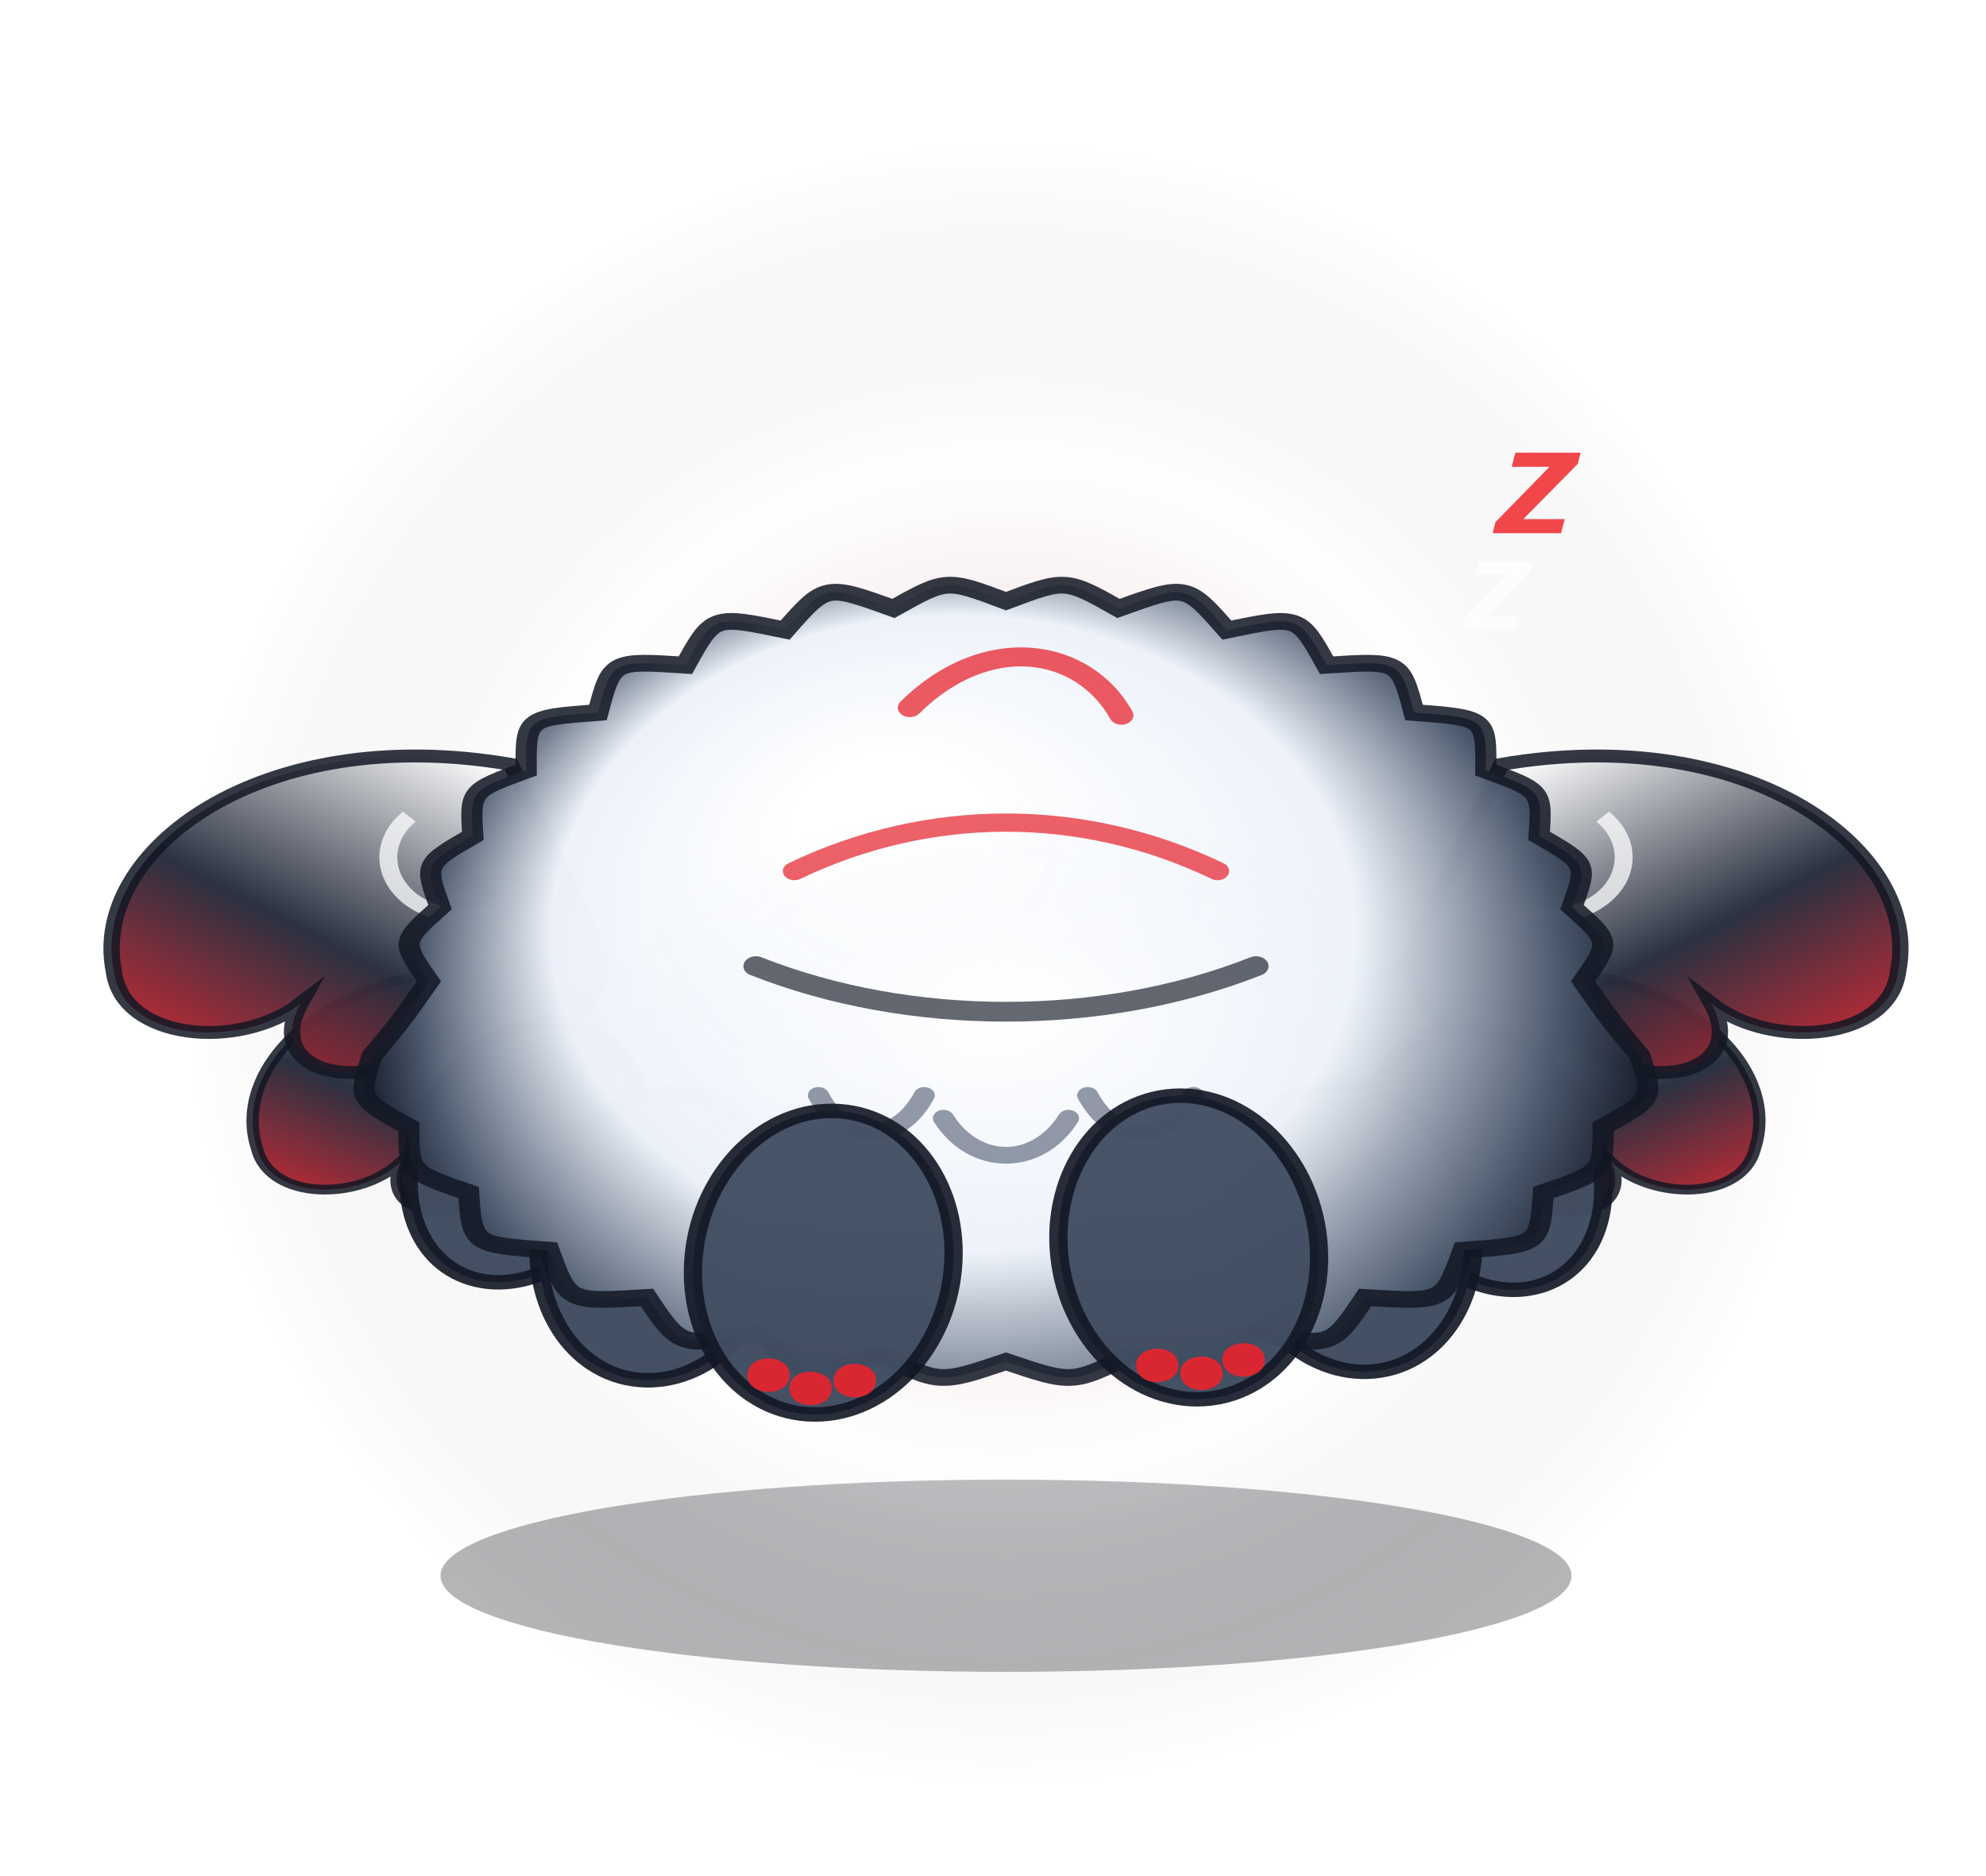
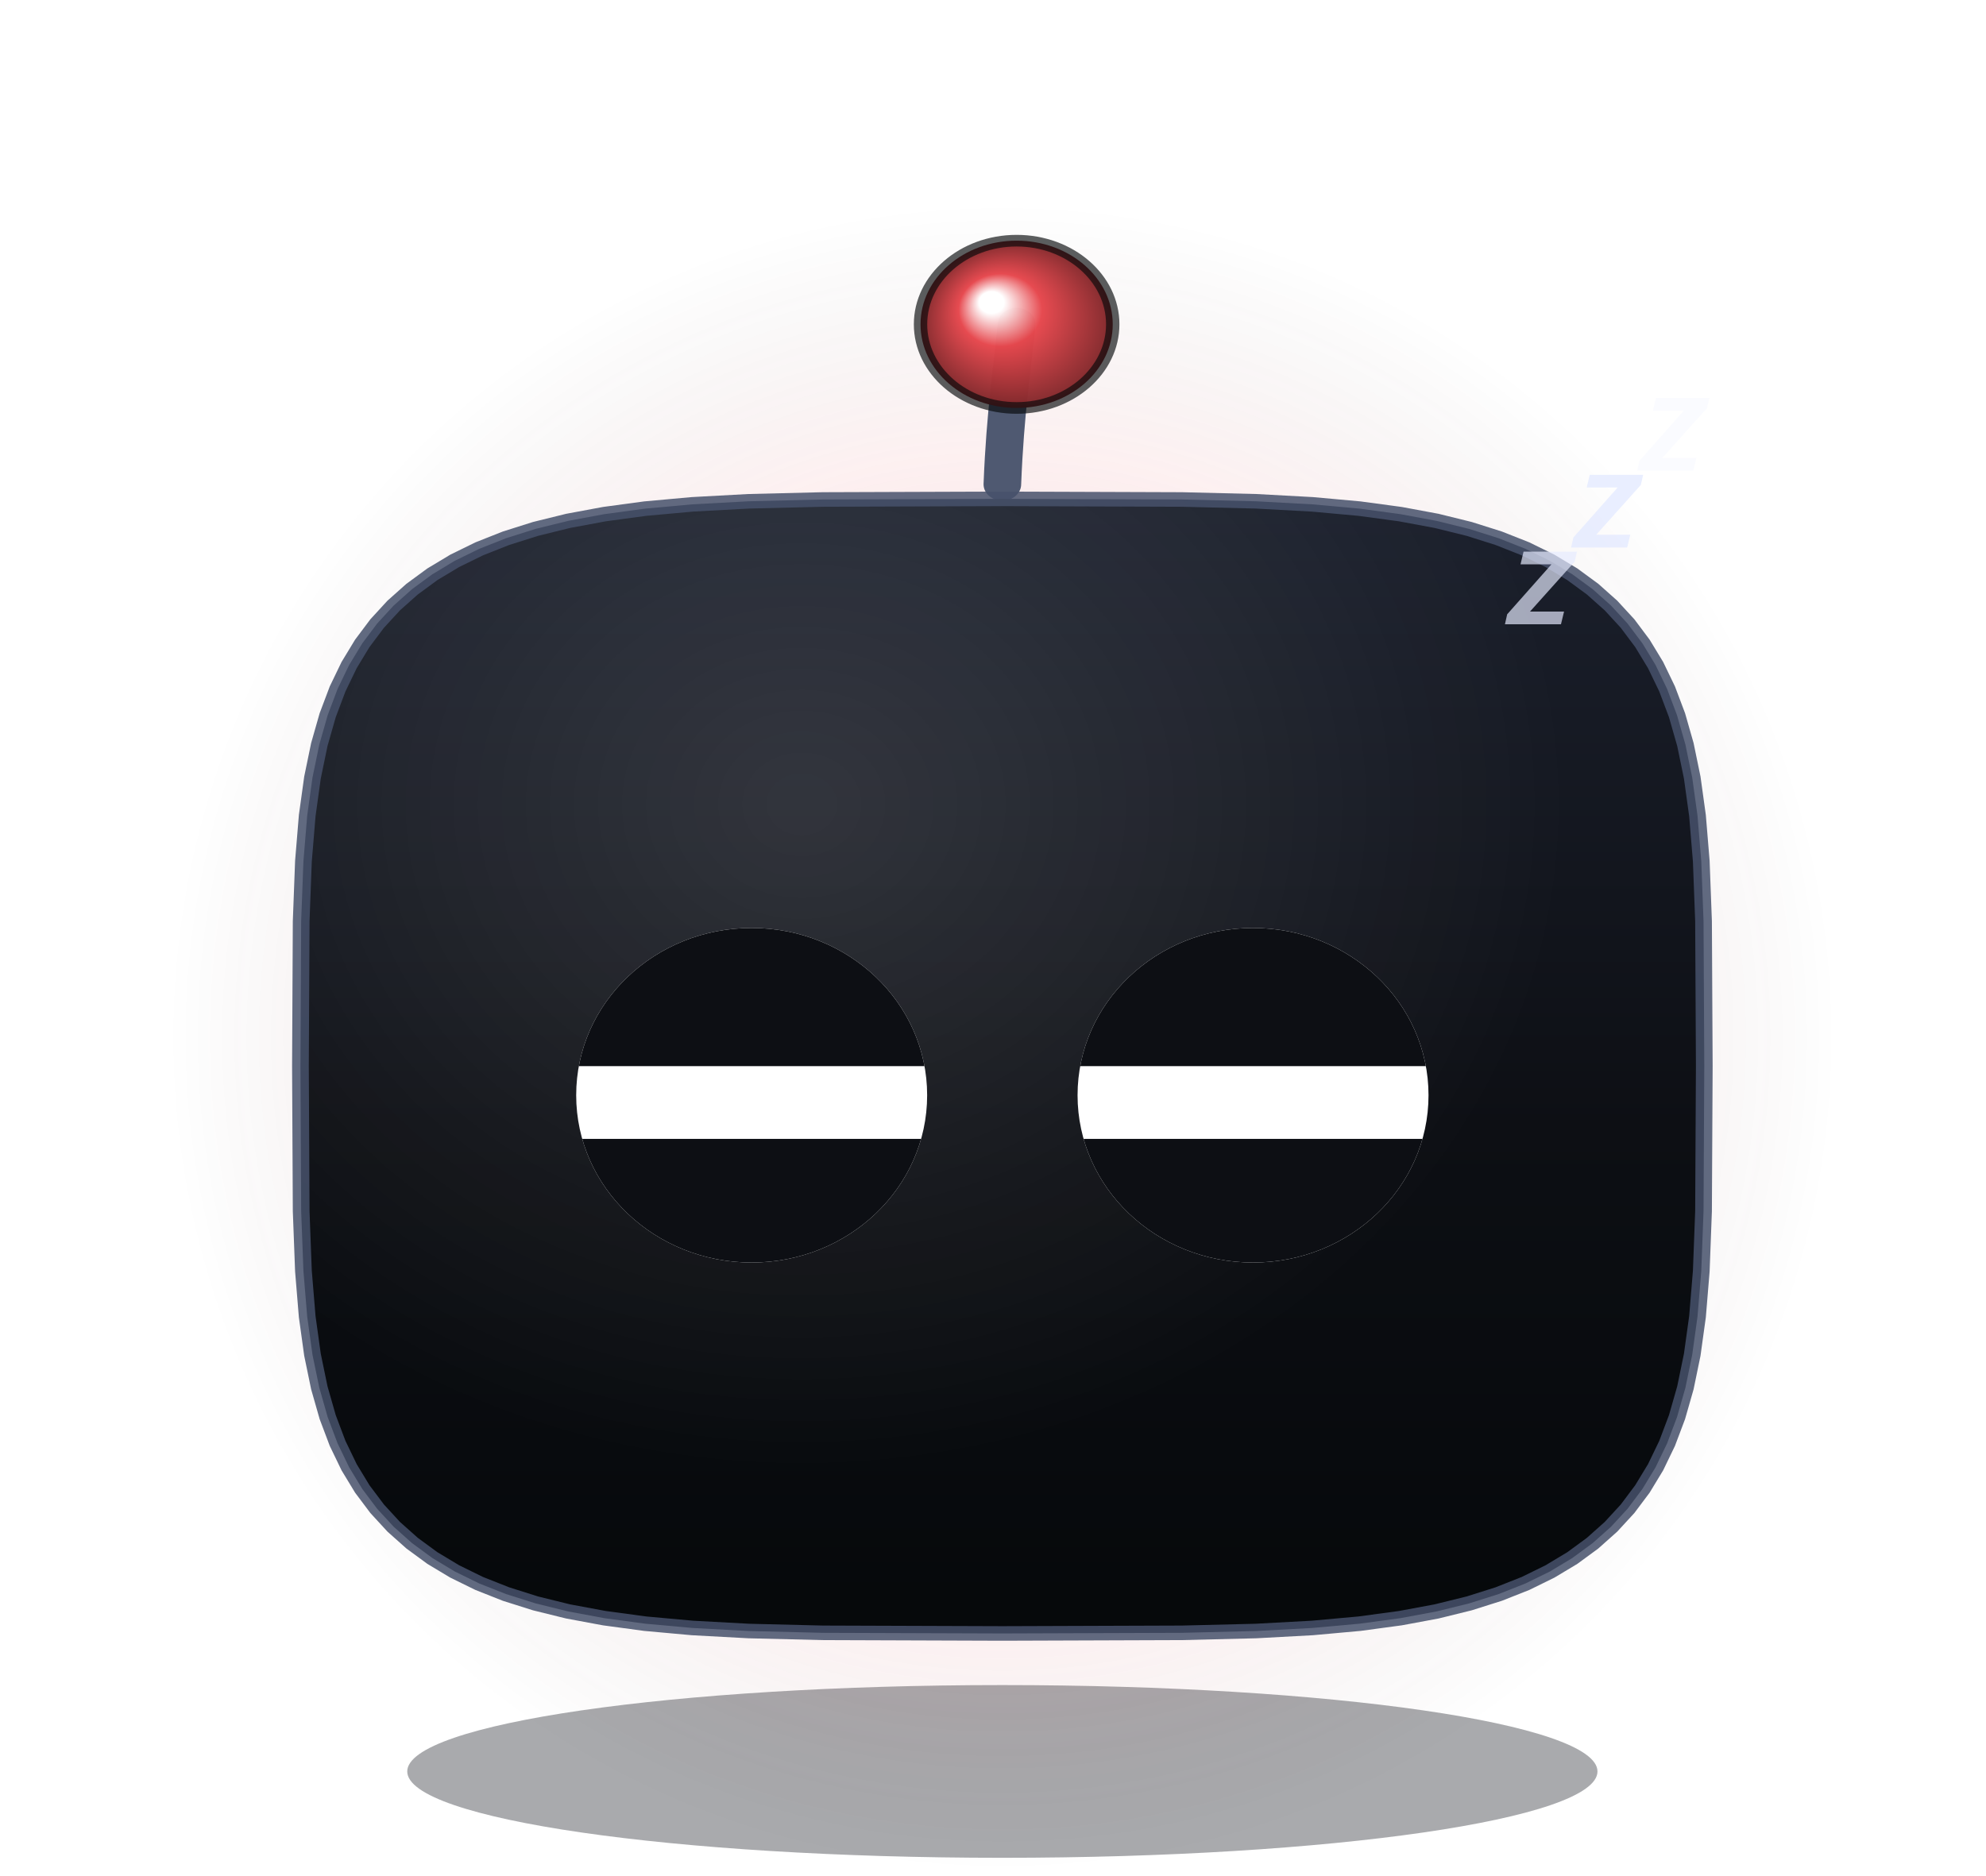
<svg xmlns="http://www.w3.org/2000/svg" xmlns:xlink="http://www.w3.org/1999/xlink" width="360" height="340" viewBox="0 0 360 340">
  <defs>
    <g>
      <g id="glyph-0-0">
-         <path d="M -0.641 0 L -0.234 -1.641 L 7.812 -9.891 L 2.188 -9.891 L 2.734 -12 L 12.453 -12 L 12.031 -10.328 L 3.906 -2.094 L 10.094 -2.094 L 9.547 0 Z M -0.641 0 " />
-       </g>
-       <g id="glyph-1-0">
-         <path d="M -0.781 0 L -0.281 -2 L 9.516 -12.031 L 2.656 -12.031 L 3.328 -14.594 L 15.156 -14.594 L 14.641 -12.562 L 4.766 -2.547 L 12.281 -2.547 L 11.609 0 Z M -0.781 0 " />
-       </g>
-       <g id="glyph-2-0">
-         <path d="M -0.906 0 L -0.328 -2.359 L 11.203 -14.188 L 3.141 -14.188 L 3.922 -17.188 L 17.844 -17.188 L 17.234 -14.812 L 5.609 -3.016 L 14.469 -3.016 L 13.672 0 Z M -0.906 0 " />
+         <path d="M -0.641 0 L -0.234 -1.812 L 7.797 -10.875 L 2.188 -10.875 L 2.734 -13.172 L 12.422 -13.172 L 12 -11.344 L 3.906 -2.312 L 10.078 -2.312 L 9.516 0 Z M -0.641 0 " />
      </g>
    </g>
-     <radialGradient id="radial-pattern-0" gradientUnits="userSpaceOnUse" cx="0" cy="-2" fx="0" fy="-2" r="95.271" gradientTransform="matrix(1.565217, 0, 0, 1.565217, 182.3552, 177.9214)">
-       <stop offset="0.147" stop-color="rgb(65%, 16%, 18%)" stop-opacity="0.32" />
-       <stop offset="0.616" stop-color="rgb(98%, 98%, 100%)" stop-opacity="0.12" />
+     <radialGradient id="radial-pattern-0" gradientUnits="userSpaceOnUse" cx="0" cy="0" fx="0" fy="0" r="106.862" gradientTransform="matrix(1.416667, 0, 0, 1.416667, 181.6958, 188.0244)">
+       <stop offset="0.15" stop-color="rgb(45%, 50%, 62%)" stop-opacity="0.28" />
+       <stop offset="0.702" stop-color="rgb(90%, 28%, 30%)" stop-opacity="0.08" />
      <stop offset="1" stop-color="rgb(0%, 0%, 0%)" stop-opacity="0" />
    </radialGradient>
-     <linearGradient id="linear-pattern-0" gradientUnits="userSpaceOnUse" x1="0" y1="-12" x2="58" y2="20" gradientTransform="matrix(1, 0, 0, 1, 0.000000000000021316, 0.000000000000028422)">
-       <stop offset="0" stop-color="rgb(100%, 100%, 100%)" stop-opacity="0.99" />
-       <stop offset="0.52" stop-color="rgb(14%, 17%, 23%)" stop-opacity="0.97" />
-       <stop offset="1" stop-color="rgb(90%, 14%, 18%)" stop-opacity="0.98" />
+     <radialGradient id="radial-pattern-1" gradientUnits="userSpaceOnUse" cx="1.708" cy="-98" fx="-1.742" fy="-101.45" r="11.5" gradientTransform="matrix(1, 0, 0, 1, -0.000000000000014211, 0)">
+       <stop offset="0.13" stop-color="rgb(100%, 100%, 100%)" stop-opacity="0.98" />
+       <stop offset="0.435" stop-color="rgb(90%, 28%, 30%)" stop-opacity="0.98" />
+       <stop offset="1" stop-color="rgb(49.5%, 15.4%, 16.5%)" stop-opacity="0.98" />
+     </radialGradient>
+     <linearGradient id="linear-pattern-0" gradientUnits="userSpaceOnUse" x1="0" y1="-78" x2="0" y2="86" gradientTransform="matrix(1.51472, 0, 0, 1.318613, 181.6958, 188.0244)">
+       <stop offset="0" stop-color="rgb(11%, 13%, 18%)" stop-opacity="1" />
+       <stop offset="0.55" stop-color="rgb(5%, 6%, 8%)" stop-opacity="1" />
+       <stop offset="1" stop-color="rgb(2%, 3%, 4%)" stop-opacity="1" />
    </linearGradient>
-     <linearGradient id="linear-pattern-1" gradientUnits="userSpaceOnUse" x1="0" y1="-12" x2="58" y2="20" gradientTransform="matrix(1, 0, 0, 1, 0, 0.000000000000035527)">
-       <stop offset="0" stop-color="rgb(100%, 100%, 100%)" stop-opacity="0.99" />
-       <stop offset="0.52" stop-color="rgb(14%, 17%, 23%)" stop-opacity="0.97" />
-       <stop offset="1" stop-color="rgb(90%, 14%, 18%)" stop-opacity="0.98" />
-     </linearGradient>
-     <linearGradient id="linear-pattern-2" gradientUnits="userSpaceOnUse" x1="0" y1="-12" x2="58" y2="20" gradientTransform="matrix(1, 0, -0.000000000000000056, 1, 0.000000000000006994, 0.000000000000028422)">
-       <stop offset="0" stop-color="rgb(100%, 100%, 100%)" stop-opacity="0.99" />
-       <stop offset="0.52" stop-color="rgb(14%, 17%, 23%)" stop-opacity="0.97" />
-       <stop offset="1" stop-color="rgb(90%, 14%, 18%)" stop-opacity="0.98" />
-     </linearGradient>
-     <linearGradient id="linear-pattern-3" gradientUnits="userSpaceOnUse" x1="0" y1="-12" x2="58" y2="20" gradientTransform="matrix(1, 0, -0.000000000000000056, 1, 0, 0.000000000000021316)">
-       <stop offset="0" stop-color="rgb(100%, 100%, 100%)" stop-opacity="0.99" />
-       <stop offset="0.52" stop-color="rgb(14%, 17%, 23%)" stop-opacity="0.97" />
-       <stop offset="1" stop-color="rgb(90%, 14%, 18%)" stop-opacity="0.98" />
-     </linearGradient>
-     <linearGradient id="linear-pattern-4" gradientUnits="userSpaceOnUse" x1="0" y1="-17.5" x2="0" y2="17.5" gradientTransform="matrix(11.5, 0, 0, 17.5, -0.000000000000014211, -0.000000000000028422)">
-       <stop offset="0" stop-color="rgb(100%, 100%, 100%)" stop-opacity="0.99" />
-       <stop offset="0.45" stop-color="rgb(28%, 33%, 41%)" stop-opacity="0.98" />
-       <stop offset="1" stop-color="rgb(7%, 9%, 14%)" stop-opacity="0.99" />
-     </linearGradient>
-     <linearGradient id="linear-pattern-5" gradientUnits="userSpaceOnUse" x1="0" y1="-17.5" x2="0" y2="17.5" gradientTransform="matrix(11.5, 0.000000000000000444, 0, 17.5, 0.000000000000014211, 0.000000000000056843)">
-       <stop offset="0" stop-color="rgb(100%, 100%, 100%)" stop-opacity="0.99" />
-       <stop offset="0.45" stop-color="rgb(28%, 33%, 41%)" stop-opacity="0.98" />
-       <stop offset="1" stop-color="rgb(7%, 9%, 14%)" stop-opacity="0.99" />
-     </linearGradient>
-     <linearGradient id="linear-pattern-6" gradientUnits="userSpaceOnUse" x1="0" y1="-19" x2="0" y2="19" gradientTransform="matrix(12.5, 0.000000000000000222, 0, 19, -0.000000000000028422, -0.000000000000028422)">
-       <stop offset="0" stop-color="rgb(100%, 100%, 100%)" stop-opacity="0.99" />
-       <stop offset="0.45" stop-color="rgb(28%, 33%, 41%)" stop-opacity="0.98" />
-       <stop offset="1" stop-color="rgb(7%, 9%, 14%)" stop-opacity="0.99" />
-     </linearGradient>
-     <linearGradient id="linear-pattern-7" gradientUnits="userSpaceOnUse" x1="0" y1="-19" x2="0" y2="19" gradientTransform="matrix(12.5, -0.000000000000000222, 0.000000000000000444, 19, 0, -0.000000000000028422)">
-       <stop offset="0" stop-color="rgb(100%, 100%, 100%)" stop-opacity="0.99" />
-       <stop offset="0.45" stop-color="rgb(28%, 33%, 41%)" stop-opacity="0.98" />
-       <stop offset="1" stop-color="rgb(7%, 9%, 14%)" stop-opacity="0.99" />
-     </linearGradient>
-     <radialGradient id="radial-pattern-1" gradientUnits="userSpaceOnUse" cx="0" cy="5" fx="-14.069" fy="-24.31" r="68">
-       <stop offset="0.147" stop-color="rgb(100%, 100%, 100%)" stop-opacity="1" />
-       <stop offset="0.616" stop-color="rgb(93%, 95%, 98%)" stop-opacity="0.99" />
-       <stop offset="0.881" stop-color="rgb(28%, 33%, 41%)" stop-opacity="0.98" />
-       <stop offset="1" stop-color="rgb(7%, 9%, 14%)" stop-opacity="0.96" />
+     <radialGradient id="radial-pattern-2" gradientUnits="userSpaceOnUse" cx="-24" cy="-32" fx="-24" fy="-32" r="92" gradientTransform="matrix(1, 0, 0, 1, -0.000000000000014211, 0)">
+       <stop offset="0.043" stop-color="rgb(100%, 100%, 100%)" stop-opacity="0.12" />
+       <stop offset="1" stop-color="rgb(100%, 100%, 100%)" stop-opacity="0" />
    </radialGradient>
-     <radialGradient id="radial-pattern-2" gradientUnits="userSpaceOnUse" cx="0" cy="0" fx="0" fy="-0.222" r="1" gradientTransform="matrix(73.22165, 0, 0, 45.4945, 182.3552, 191.7076)">
-       <stop offset="0.1" stop-color="rgb(100%, 100%, 100%)" stop-opacity="0.85" />
-       <stop offset="1" stop-color="rgb(93%, 95%, 98%)" stop-opacity="0" />
-     </radialGradient>
-     <linearGradient id="linear-pattern-8" gradientUnits="userSpaceOnUse" x1="0" y1="-20" x2="0" y2="20" gradientTransform="matrix(13.5, 0, -0.000000000000000222, 20, 0, -0.000000000000056843)">
-       <stop offset="0" stop-color="rgb(100%, 100%, 100%)" stop-opacity="0.99" />
-       <stop offset="0.45" stop-color="rgb(28%, 33%, 41%)" stop-opacity="0.98" />
-       <stop offset="1" stop-color="rgb(7%, 9%, 14%)" stop-opacity="0.99" />
-     </linearGradient>
-     <linearGradient id="linear-pattern-9" gradientUnits="userSpaceOnUse" x1="0" y1="-20" x2="0" y2="20" gradientTransform="matrix(13.5, 0.000000000000000222, -0.000000000000000222, 20, 0.000000000000014211, 0)">
-       <stop offset="0" stop-color="rgb(100%, 100%, 100%)" stop-opacity="0.99" />
-       <stop offset="0.45" stop-color="rgb(28%, 33%, 41%)" stop-opacity="0.98" />
-       <stop offset="1" stop-color="rgb(7%, 9%, 14%)" stop-opacity="0.99" />
-     </linearGradient>
+     <clipPath id="clip-0">
+       <path clip-rule="nonzero" d="M 104 168 L 169 168 L 169 229 L 104 229 Z M 104 168 " />
+     </clipPath>
+     <clipPath id="clip-1">
+       <path clip-rule="nonzero" d="M 168.062 198.574 C 168.062 215.324 153.82 228.902 136.254 228.902 C 118.688 228.902 104.445 215.324 104.445 198.574 C 104.445 181.824 118.688 168.246 136.254 168.246 C 153.82 168.246 168.062 181.824 168.062 198.574 " />
+     </clipPath>
+     <clipPath id="clip-2">
+       <path clip-rule="nonzero" d="M 195 168 L 259 168 L 259 229 L 195 229 Z M 195 168 " />
+     </clipPath>
+     <clipPath id="clip-3">
+       <path clip-rule="nonzero" d="M 258.945 198.574 C 258.945 215.324 244.703 228.902 227.137 228.902 C 209.57 228.902 195.328 215.324 195.328 198.574 C 195.328 181.824 209.57 168.246 227.137 168.246 C 244.703 168.246 258.945 181.824 258.945 198.574 " />
+     </clipPath>
  </defs>
-   <path fill-rule="nonzero" fill="rgb(2%, 3%, 6%)" fill-opacity="0.3" d="M 284.867 285.688 C 284.867 295.312 238.973 303.117 182.355 303.117 C 125.738 303.117 79.844 295.312 79.844 285.688 C 79.844 276.062 125.738 268.262 182.355 268.262 C 238.973 268.262 284.867 276.062 284.867 285.688 " />
-   <path fill-rule="nonzero" fill="url(#radial-pattern-0)" d="M 331.477 174.789 C 331.477 257.148 264.711 323.91 182.355 323.91 C 100 323.91 33.234 257.148 33.234 174.789 C 33.234 92.434 100 25.672 182.355 25.672 C 264.711 25.672 331.477 92.434 331.477 174.789 " />
-   <path fill-rule="nonzero" fill="url(#linear-pattern-0)" stroke-width="2" stroke-linecap="butt" stroke-linejoin="miter" stroke="rgb(7%, 9%, 14%)" stroke-opacity="0.85" stroke-miterlimit="10" d="M -0.001 -14.002 C 24 -34.002 51.999 -25.999 57.998 -8.001 C 62.002 1.999 49.999 10 40 6.998 C 50.002 15 38.001 25.002 25 19.001 C 29.999 28 16 32.001 3.999 18.999 Z M -0.001 -14.002 " transform="matrix(-0.93329, 0.483531, 0.611462, 0.738026, 105.6468, 186.1932)" />
-   <path fill="none" stroke-width="2.2" stroke-linecap="butt" stroke-linejoin="miter" stroke="rgb(100%, 100%, 100%)" stroke-opacity="0.75" stroke-miterlimit="10" d="M 14.781 -12.56 C 18.993 -11.191 21.582 -6.965 20.888 -2.594 C 20.197 1.781 16.43 5.001 12.002 5.001 " transform="matrix(-0.93329, 0.483531, 0.611462, 0.738026, 105.6468, 186.1932)" />
-   <path fill-rule="nonzero" fill="url(#linear-pattern-1)" stroke-width="2" stroke-linecap="butt" stroke-linejoin="miter" stroke="rgb(7%, 9%, 14%)" stroke-opacity="0.85" stroke-miterlimit="10" d="M -0 -14.002 C 24 -34.003 52 -25.999 57.999 -8.002 C 61.999 2.001 50 10 39.998 7 C 50 15.002 38.001 25.001 25 19.001 C 30 27.999 16 32 4 18.998 Z M -0 -14.002 " transform="matrix(0.93329, 0.483531, -0.611462, 0.738026, 259.0636, 186.1932)" />
-   <path fill="none" stroke-width="2.2" stroke-linecap="butt" stroke-linejoin="miter" stroke="rgb(100%, 100%, 100%)" stroke-opacity="0.75" stroke-miterlimit="10" d="M 14.781 -12.561 C 18.993 -11.192 21.582 -6.965 20.888 -2.594 C 20.197 1.781 16.427 5.003 12.002 5.001 " transform="matrix(0.93329, 0.483531, -0.611462, 0.738026, 259.0636, 186.1932)" />
-   <path fill-rule="nonzero" fill="url(#linear-pattern-2)" stroke-width="2" stroke-linecap="butt" stroke-linejoin="miter" stroke="rgb(7%, 9%, 14%)" stroke-opacity="0.85" stroke-miterlimit="10" d="M 0.001 -14 C 24 -34.001 52 -25.999 58.001 -8.001 C 62.001 2.001 50 10 40.002 7.001 C 49.999 15 37.999 24.999 25 19 C 29.999 28 16.001 31.999 4 19.001 Z M 0.001 -14 " transform="matrix(-1.311316, 0.539853, 0.682685, 1.03696, 102.1601, 153.1062)" />
-   <path fill="none" stroke-width="2.2" stroke-linecap="butt" stroke-linejoin="miter" stroke="rgb(100%, 100%, 100%)" stroke-opacity="0.75" stroke-miterlimit="10" d="M 14.781 -12.559 C 18.991 -11.191 21.581 -6.964 20.888 -2.592 C 20.197 1.78 16.428 5 12.001 5 " transform="matrix(-1.311316, 0.539853, 0.682685, 1.03696, 102.1601, 153.1062)" />
-   <path fill-rule="nonzero" fill="url(#linear-pattern-3)" stroke-width="2" stroke-linecap="butt" stroke-linejoin="miter" stroke="rgb(7%, 9%, 14%)" stroke-opacity="0.85" stroke-miterlimit="10" d="M 0.001 -14 C 24 -34.001 52 -25.999 57.999 -8 C 62.002 2 50 10 40 7.002 C 49.999 15 37.999 24.999 25.001 19 C 29.999 28 15.999 32 4 19.001 Z M 0.001 -14 " transform="matrix(1.311316, 0.539853, -0.682685, 1.03696, 262.5504, 153.1062)" />
-   <path fill="none" stroke-width="2.2" stroke-linecap="butt" stroke-linejoin="miter" stroke="rgb(100%, 100%, 100%)" stroke-opacity="0.75" stroke-miterlimit="10" d="M 14.782 -12.559 C 18.991 -11.191 21.582 -6.965 20.888 -2.592 C 20.197 1.78 16.428 5 11.999 5.001 " transform="matrix(1.311316, 0.539853, -0.682685, 1.03696, 262.5504, 153.1062)" />
-   <path fill-rule="nonzero" fill="url(#linear-pattern-4)" stroke-width="1.9" stroke-linecap="butt" stroke-linejoin="miter" stroke="rgb(7%, 9%, 14%)" stroke-opacity="0.9" stroke-miterlimit="10" d="M 11.501 0.001 C 11.501 9.666 6.352 17.5 -0.001 17.499 C -6.352 17.501 -11.5 9.665 -11.499 -0 C -11.5 -9.665 -6.35 -17.499 -0.001 -17.5 C 6.351 -17.499 11.5 -9.664 11.501 0.001 " transform="matrix(1.670226, 0.395146, -0.499692, 1.320779, 95.18658, 208.9309)" />
-   <path fill-rule="nonzero" fill="url(#linear-pattern-5)" stroke-width="1.9" stroke-linecap="butt" stroke-linejoin="miter" stroke="rgb(7%, 9%, 14%)" stroke-opacity="0.9" stroke-miterlimit="10" d="M 11.501 0.001 C 11.499 9.665 6.351 17.5 0 17.501 C -6.351 17.501 -11.501 9.666 -11.501 0 C -11.5 -9.664 -6.352 -17.5 -0.001 -17.5 C 6.35 -17.5 11.5 -9.665 11.501 0.001 " transform="matrix(1.671743, -0.391116, 0.494596, 1.321978, 269.5238, 210.2785)" />
-   <path fill-rule="nonzero" fill="url(#linear-pattern-6)" stroke-width="1.9" stroke-linecap="butt" stroke-linejoin="miter" stroke="rgb(7%, 9%, 14%)" stroke-opacity="0.9" stroke-miterlimit="10" d="M 12.5 -0.001 C 12.5 10.493 6.903 19 0 19 C -6.903 19.001 -12.501 10.494 -12.501 -0.001 C -12.5 -10.493 -6.903 -19 -0 -19 C 6.903 -19 12.501 -10.493 12.5 -0.001 " transform="matrix(1.732139, 0.156254, -0.197595, 1.369738, 119.5938, 224.158)" />
-   <path fill-rule="nonzero" fill="url(#linear-pattern-7)" stroke-width="1.9" stroke-linecap="butt" stroke-linejoin="miter" stroke="rgb(7%, 9%, 14%)" stroke-opacity="0.9" stroke-miterlimit="10" d="M 12.499 -0 C 12.499 10.493 6.903 18.999 -0 19 C -6.904 19.001 -12.501 10.495 -12.501 0.001 C -12.501 -10.495 -6.903 -19 0.001 -18.999 C 6.905 -19 12.501 -10.493 12.499 -0 " transform="matrix(1.731443, -0.161001, 0.203599, 1.369188, 245.1166, 222.6262)" />
-   <path fill-rule="nonzero" fill="url(#radial-pattern-1)" stroke-width="2.2" stroke-linecap="butt" stroke-linejoin="miter" stroke="rgb(7%, 9%, 14%)" stroke-opacity="0.85" stroke-miterlimit="10" d="M 60 0 C 62.895 5.214 62.895 5.214 65.908 9.756 C 67.369 15.443 67.369 15.443 62.086 19.135 C 62.088 25.079 62.088 25.079 55.875 27.779 C 55.503 34.639 55.503 34.639 47.517 35.356 C 45.55 42.207 45.55 42.207 37.333 41.573 C 33.847 48.152 33.847 48.152 25.716 46.194 C 20.842 52.249 20.842 52.249 13.11 49.039 C 6.901 52.943 6.901 52.943 0 49.999 C -6.901 52.943 -6.901 52.943 -13.11 49.039 C -20.842 52.249 -20.842 52.249 -25.716 46.194 C -33.847 48.152 -33.847 48.152 -37.333 41.573 C -45.55 42.207 -45.55 42.207 -47.517 35.356 C -55.502 34.639 -55.502 34.639 -55.874 27.779 C -62.088 25.079 -62.088 25.079 -62.085 19.135 C -67.369 15.443 -67.369 15.443 -65.908 9.756 C -62.897 5.214 -62.897 5.214 -59.999 0 C -62.897 -5.213 -62.897 -5.213 -58.848 -9.755 C -60.479 -15.442 -60.479 -15.442 -55.433 -19.134 C -55.738 -25.079 -55.738 -25.079 -49.887 -27.779 C -49.937 -34.639 -49.937 -34.639 -42.426 -35.355 C -40.981 -42.207 -40.981 -42.207 -33.334 -41.575 C -30.452 -48.154 -30.452 -48.154 -22.962 -46.193 C -18.752 -52.248 -18.752 -52.248 -11.705 -49.038 C -6.195 -52.943 -6.195 -52.943 0 -49.999 C 6.195 -52.943 6.195 -52.943 11.705 -49.038 C 18.752 -52.248 18.752 -52.248 22.962 -46.193 C 30.453 -48.154 30.453 -48.154 33.334 -41.575 C 40.981 -42.207 40.981 -42.207 42.426 -35.355 C 49.937 -34.639 49.937 -34.639 49.888 -27.779 C 55.738 -25.079 55.738 -25.079 55.433 -19.134 C 60.479 -15.442 60.479 -15.442 58.848 -9.755 C 62.895 -5.213 62.895 -5.213 60 0 Z M 60 0 " transform="matrix(1.743373, 0, 0, 1.378621, 182.3552, 177.9214)" />
-   <path fill-rule="nonzero" fill="url(#radial-pattern-2)" d="M 255.578 191.707 C 255.578 216.832 222.793 237.203 182.355 237.203 C 141.914 237.203 109.133 216.832 109.133 191.707 C 109.133 166.582 141.914 146.215 182.355 146.215 C 222.793 146.215 255.578 166.582 255.578 191.707 " />
-   <path fill="none" stroke-width="2.5" stroke-linecap="round" stroke-linejoin="miter" stroke="rgb(90%, 14%, 18%)" stroke-opacity="0.75" stroke-miterlimit="10" d="M -10 -35.999 C -2.001 -46.001 7.999 -44 12.001 -35.001 " transform="matrix(1.743373, 0, 0, 1.378621, 182.3552, 177.9214)" />
-   <path fill="none" stroke-width="2.4" stroke-linecap="round" stroke-linejoin="miter" stroke="rgb(90%, 14%, 18%)" stroke-opacity="0.72" stroke-miterlimit="10" d="M -22.001 -14.501 C -7.999 -22.999 7.999 -22.999 22.001 -14.501 " transform="matrix(1.743373, 0, 0, 1.378621, 182.3552, 177.9214)" />
-   <path fill="none" stroke-width="2.6" stroke-linecap="round" stroke-linejoin="miter" stroke="rgb(7%, 9%, 14%)" stroke-opacity="0.65" stroke-miterlimit="10" d="M -26 -2 C -10 5.999 10 5.999 26 -2 " transform="matrix(1.743373, 0, 0, 1.378621, 182.3552, 177.9214)" />
-   <path fill="none" stroke-width="2.2" stroke-linecap="round" stroke-linejoin="miter" stroke="rgb(28%, 33%, 41%)" stroke-opacity="0.58" stroke-miterlimit="10" d="M -19.5 15.001 C -16.751 21.501 -11.25 21.501 -8.501 15.001 " transform="matrix(1.743373, 0, 0, 1.378621, 182.3552, 177.9214)" />
-   <path fill="none" stroke-width="2.2" stroke-linecap="round" stroke-linejoin="miter" stroke="rgb(28%, 33%, 41%)" stroke-opacity="0.58" stroke-miterlimit="10" d="M -6.5 18.001 C -3.251 24.501 3.249 24.501 6.5 18.001 " transform="matrix(1.743373, 0, 0, 1.378621, 182.3552, 177.9214)" />
-   <path fill="none" stroke-width="2.2" stroke-linecap="round" stroke-linejoin="miter" stroke="rgb(28%, 33%, 41%)" stroke-opacity="0.58" stroke-miterlimit="10" d="M 8.501 15.001 C 11.25 21.501 16.751 21.501 19.5 15.001 " transform="matrix(1.743373, 0, 0, 1.378621, 182.3552, 177.9214)" />
-   <path fill-rule="nonzero" fill="url(#linear-pattern-8)" stroke-width="1.9" stroke-linecap="round" stroke-linejoin="miter" stroke="rgb(7%, 9%, 14%)" stroke-opacity="0.9" stroke-miterlimit="10" d="M 13.5 -0.001 C 13.5 11.045 7.456 20.001 -0 19.999 C -7.456 20 -13.5 11.045 -13.5 -0 C -13.501 -11.046 -7.456 -19.999 -0.001 -20 C 7.455 -20.001 13.499 -11.046 13.5 -0.001 " transform="matrix(1.737847, 0.109677, -0.138695, 1.374252, 149.2311, 228.9304)" />
-   <path fill-rule="nonzero" fill="rgb(90%, 14%, 18%)" fill-opacity="0.92" d="M 143.125 249.566 C 142.719 253.598 135.074 253.117 135.48 249.086 C 135.887 245.055 143.531 245.535 143.125 249.566 " />
-   <path fill-rule="nonzero" fill="rgb(90%, 14%, 18%)" fill-opacity="0.92" d="M 150.754 251.984 C 150.344 256.016 142.699 255.531 143.105 251.5 C 143.512 247.469 151.16 247.953 150.754 251.984 " />
-   <path fill-rule="nonzero" fill="rgb(90%, 14%, 18%)" fill-opacity="0.92" d="M 158.766 250.555 C 158.359 254.586 150.715 254.102 151.121 250.07 C 151.527 246.039 159.172 246.523 158.766 250.555 " />
-   <path fill-rule="nonzero" fill="url(#linear-pattern-9)" stroke-width="1.9" stroke-linecap="round" stroke-linejoin="miter" stroke="rgb(7%, 9%, 14%)" stroke-opacity="0.9" stroke-miterlimit="10" d="M 13.501 -0 C 13.5 11.046 7.456 19.999 0 19.999 C -7.456 19.999 -13.5 11.045 -13.5 0.001 C -13.501 -11.045 -7.457 -20.001 -0.001 -20.001 C 7.455 -20.001 13.5 -11.046 13.501 -0 " transform="matrix(1.737814, -0.110005, 0.13911, 1.374225, 215.4793, 226.1732)" />
-   <path fill-rule="nonzero" fill="rgb(90%, 14%, 18%)" fill-opacity="0.92" d="M 213.598 247.312 C 214.004 251.344 206.359 251.828 205.949 247.797 C 205.543 243.766 213.188 243.285 213.598 247.312 " />
-   <path fill-rule="nonzero" fill="rgb(90%, 14%, 18%)" fill-opacity="0.92" d="M 221.613 248.742 C 222.02 252.773 214.375 253.258 213.965 249.227 C 213.559 245.195 221.203 244.711 221.613 248.742 " />
-   <path fill-rule="nonzero" fill="rgb(90%, 14%, 18%)" fill-opacity="0.92" d="M 229.238 246.324 C 229.645 250.355 222 250.84 221.59 246.809 C 221.184 242.777 228.828 242.293 229.238 246.324 " />
-   <g fill="rgb(100%, 100%, 100%)" fill-opacity="0.697">
-     <use xlink:href="#glyph-0-0" x="265.43" y="113.957" />
+   <path fill-rule="nonzero" fill="rgb(2%, 3%, 6%)" fill-opacity="0.34" d="M 289.574 321.172 C 289.574 329.82 241.273 336.828 181.695 336.828 C 122.117 336.828 73.82 329.82 73.82 321.172 C 73.82 312.523 122.117 305.512 181.695 305.512 C 241.273 305.512 289.574 312.523 289.574 321.172 " />
+   <path fill-rule="nonzero" fill="url(#radial-pattern-0)" d="M 333.086 188.023 C 333.086 271.633 265.305 339.414 181.695 339.414 C 98.086 339.414 30.309 271.633 30.309 188.023 C 30.309 104.414 98.086 36.637 181.695 36.637 C 265.305 36.637 333.086 104.414 333.086 188.023 " />
+   <path fill="none" stroke-width="4.5" stroke-linecap="round" stroke-linejoin="miter" stroke="rgb(28%, 32%, 42%)" stroke-opacity="0.95" stroke-miterlimit="10" d="M -0 -76.001 C 0.343 -85.999 1.196 -92.001 1.709 -98 " transform="matrix(1.51472, 0, 0, 1.318613, 181.6958, 188.0244)" />
+   <path fill-rule="nonzero" fill="url(#radial-pattern-1)" stroke-width="1.6" stroke-linecap="round" stroke-linejoin="miter" stroke="rgb(2%, 3%, 4%)" stroke-opacity="0.65" stroke-miterlimit="10" d="M 13.209 -98 C 13.209 -91.648 8.059 -86.5 1.709 -86.5 C -4.642 -86.5 -9.792 -91.648 -9.792 -98 C -9.792 -104.351 -4.642 -109.5 1.709 -109.5 C 8.059 -109.5 13.209 -104.351 13.209 -98 " transform="matrix(1.51472, 0, 0, 1.318613, 181.6958, 188.0244)" />
+   <path fill-rule="nonzero" fill="url(#linear-pattern-0)" d="M 308.934 193.301 L 308.797 219.602 L 308.387 230.457 L 307.703 238.727 L 306.746 245.625 L 305.512 251.613 L 303.992 256.926 L 302.191 261.699 L 300.102 266.027 L 297.715 269.961 L 295.027 273.547 L 292.02 276.816 L 288.688 279.785 L 285.012 282.48 L 280.969 284.91 L 276.535 287.086 L 271.664 289.012 L 266.312 290.703 L 260.406 292.16 L 253.832 293.383 L 246.426 294.383 L 237.895 295.156 L 227.664 295.711 L 214.234 296.039 L 181.695 296.152 L 149.156 296.039 L 135.727 295.711 L 125.496 295.156 L 116.965 294.383 L 109.559 293.383 L 102.984 292.16 L 97.078 290.703 L 91.727 289.012 L 86.859 287.086 L 82.422 284.91 L 78.379 282.48 L 74.703 279.785 L 71.371 276.816 L 68.367 273.547 L 65.676 269.961 L 63.289 266.027 L 61.199 261.699 L 59.398 256.926 L 57.883 251.613 L 56.645 245.625 L 55.688 238.727 L 55.004 230.457 L 54.594 219.602 L 54.461 193.301 L 54.594 166.996 L 55.004 156.141 L 55.688 147.871 L 56.645 140.973 L 57.883 134.988 L 59.398 129.672 L 61.199 124.898 L 63.289 120.57 L 65.676 116.637 L 68.367 113.051 L 71.371 109.781 L 74.703 106.812 L 78.379 104.117 L 82.422 101.688 L 86.859 99.512 L 91.727 97.586 L 97.078 95.895 L 102.984 94.438 L 109.559 93.215 L 116.965 92.215 L 125.496 91.441 L 135.727 90.887 L 149.156 90.559 L 181.695 90.445 L 214.234 90.559 L 227.664 90.887 L 237.895 91.441 L 246.426 92.215 L 253.832 93.215 L 260.406 94.438 L 266.312 95.895 L 271.664 97.586 L 276.535 99.512 L 280.969 101.688 L 285.012 104.117 L 288.688 106.812 L 292.02 109.781 L 295.027 113.051 L 297.715 116.637 L 300.102 120.57 L 302.191 124.898 L 303.992 129.672 L 305.512 134.988 L 306.746 140.973 L 307.703 147.871 L 308.387 156.141 L 308.797 166.996 Z M 308.934 193.301 " />
+   <path fill-rule="nonzero" fill="url(#radial-pattern-2)" stroke-width="2" stroke-linecap="round" stroke-linejoin="miter" stroke="rgb(28%, 32%, 42%)" stroke-opacity="0.85" stroke-miterlimit="10" d="M 84.001 4.001 L 83.911 23.947 L 83.64 32.18 L 83.189 38.451 L 82.557 43.683 L 81.742 48.224 L 80.739 52.253 L 79.55 55.873 L 78.17 59.155 L 76.594 62.138 L 74.82 64.858 L 72.834 67.337 L 70.635 69.589 L 68.208 71.633 L 65.539 73.475 L 62.612 75.126 L 59.396 76.586 L 55.863 77.869 L 51.964 78.974 L 47.623 79.901 L 42.734 80.659 L 37.102 81.246 L 30.348 81.667 L 21.482 81.915 L -0 82.001 L -21.482 81.915 L -30.348 81.667 L -37.102 81.246 L -42.735 80.659 L -47.624 79.901 L -51.964 78.974 L -55.864 77.869 L -59.397 76.586 L -62.61 75.126 L -65.539 73.475 L -68.209 71.633 L -70.635 69.589 L -72.835 67.337 L -74.818 64.858 L -76.595 62.138 L -78.171 59.155 L -79.55 55.873 L -80.739 52.253 L -81.74 48.224 L -82.557 43.683 L -83.189 38.451 L -83.64 32.18 L -83.911 23.947 L -83.999 4.001 L -83.911 -15.947 L -83.64 -24.18 L -83.189 -30.451 L -82.557 -35.683 L -81.74 -40.221 L -80.739 -44.253 L -79.55 -47.873 L -78.171 -51.155 L -76.595 -54.138 L -74.818 -56.858 L -72.835 -59.337 L -70.635 -61.589 L -68.209 -63.633 L -65.539 -65.476 L -62.61 -67.126 L -59.397 -68.586 L -55.864 -69.869 L -51.964 -70.974 L -47.624 -71.901 L -42.735 -72.659 L -37.102 -73.246 L -30.348 -73.667 L -21.482 -73.915 L -0 -74.001 L 21.482 -73.915 L 30.348 -73.667 L 37.102 -73.246 L 42.734 -72.659 L 47.623 -71.901 L 51.964 -70.974 L 55.863 -69.869 L 59.396 -68.586 L 62.612 -67.126 L 65.539 -65.476 L 68.208 -63.633 L 70.635 -61.589 L 72.834 -59.337 L 74.82 -56.858 L 76.594 -54.138 L 78.17 -51.155 L 79.55 -47.873 L 80.739 -44.253 L 81.742 -40.221 L 82.557 -35.683 L 83.189 -30.451 L 83.64 -24.18 L 83.911 -15.947 Z M 84.001 4.001 " transform="matrix(1.51472, 0, 0, 1.318613, 181.6958, 188.0244)" />
+   <g clip-path="url(#clip-0)">
+     <g clip-path="url(#clip-1)">
+       <rect x="-36" y="-34" width="432" height="408" fill="rgb(100%, 100%, 100%)" fill-opacity="1" />
+       <path fill-rule="nonzero" fill="rgb(5%, 6%, 8%)" fill-opacity="1" d="M 81.723 151.102 L 190.781 151.102 L 190.781 193.297 L 81.723 193.297 Z M 81.723 206.484 L 190.781 206.484 L 190.781 248.68 L 81.723 248.68 Z M 81.723 206.484 " />
+     </g>
  </g>
-   <g fill="rgb(94%, 18%, 20%)" fill-opacity="0.872">
-     <use xlink:href="#glyph-1-0" x="271.359" y="96.668" />
+   <g clip-path="url(#clip-2)">
+     <g clip-path="url(#clip-3)">
+       <rect x="-36" y="-34" width="432" height="408" fill="rgb(100%, 100%, 100%)" fill-opacity="1" />
+       <path fill-rule="nonzero" fill="rgb(5%, 6%, 8%)" fill-opacity="1" d="M 172.609 151.102 L 281.668 151.102 L 281.668 193.297 L 172.609 193.297 Z M 172.609 206.484 L 281.668 206.484 L 281.668 248.68 L 172.609 248.68 Z M 172.609 206.484 " />
+     </g>
  </g>
-   <g fill="rgb(100%, 100%, 100%)" fill-opacity="0.191">
-     <use xlink:href="#glyph-2-0" x="286.297" y="79.383" />
+   <g fill="rgb(90%, 92%, 100%)" fill-opacity="0.682">
+     <use xlink:href="#glyph-0-0" x="273.438" y="113.188" />
+   </g>
+   <g fill="rgb(90%, 92%, 100%)" fill-opacity="0.853">
+     <use xlink:href="#glyph-0-0" x="285.434" y="99.262" />
+   </g>
+   <g fill="rgb(90%, 92%, 100%)" fill-opacity="0.186">
+     <use xlink:href="#glyph-0-0" x="297.43" y="85.336" />
  </g>
</svg>
